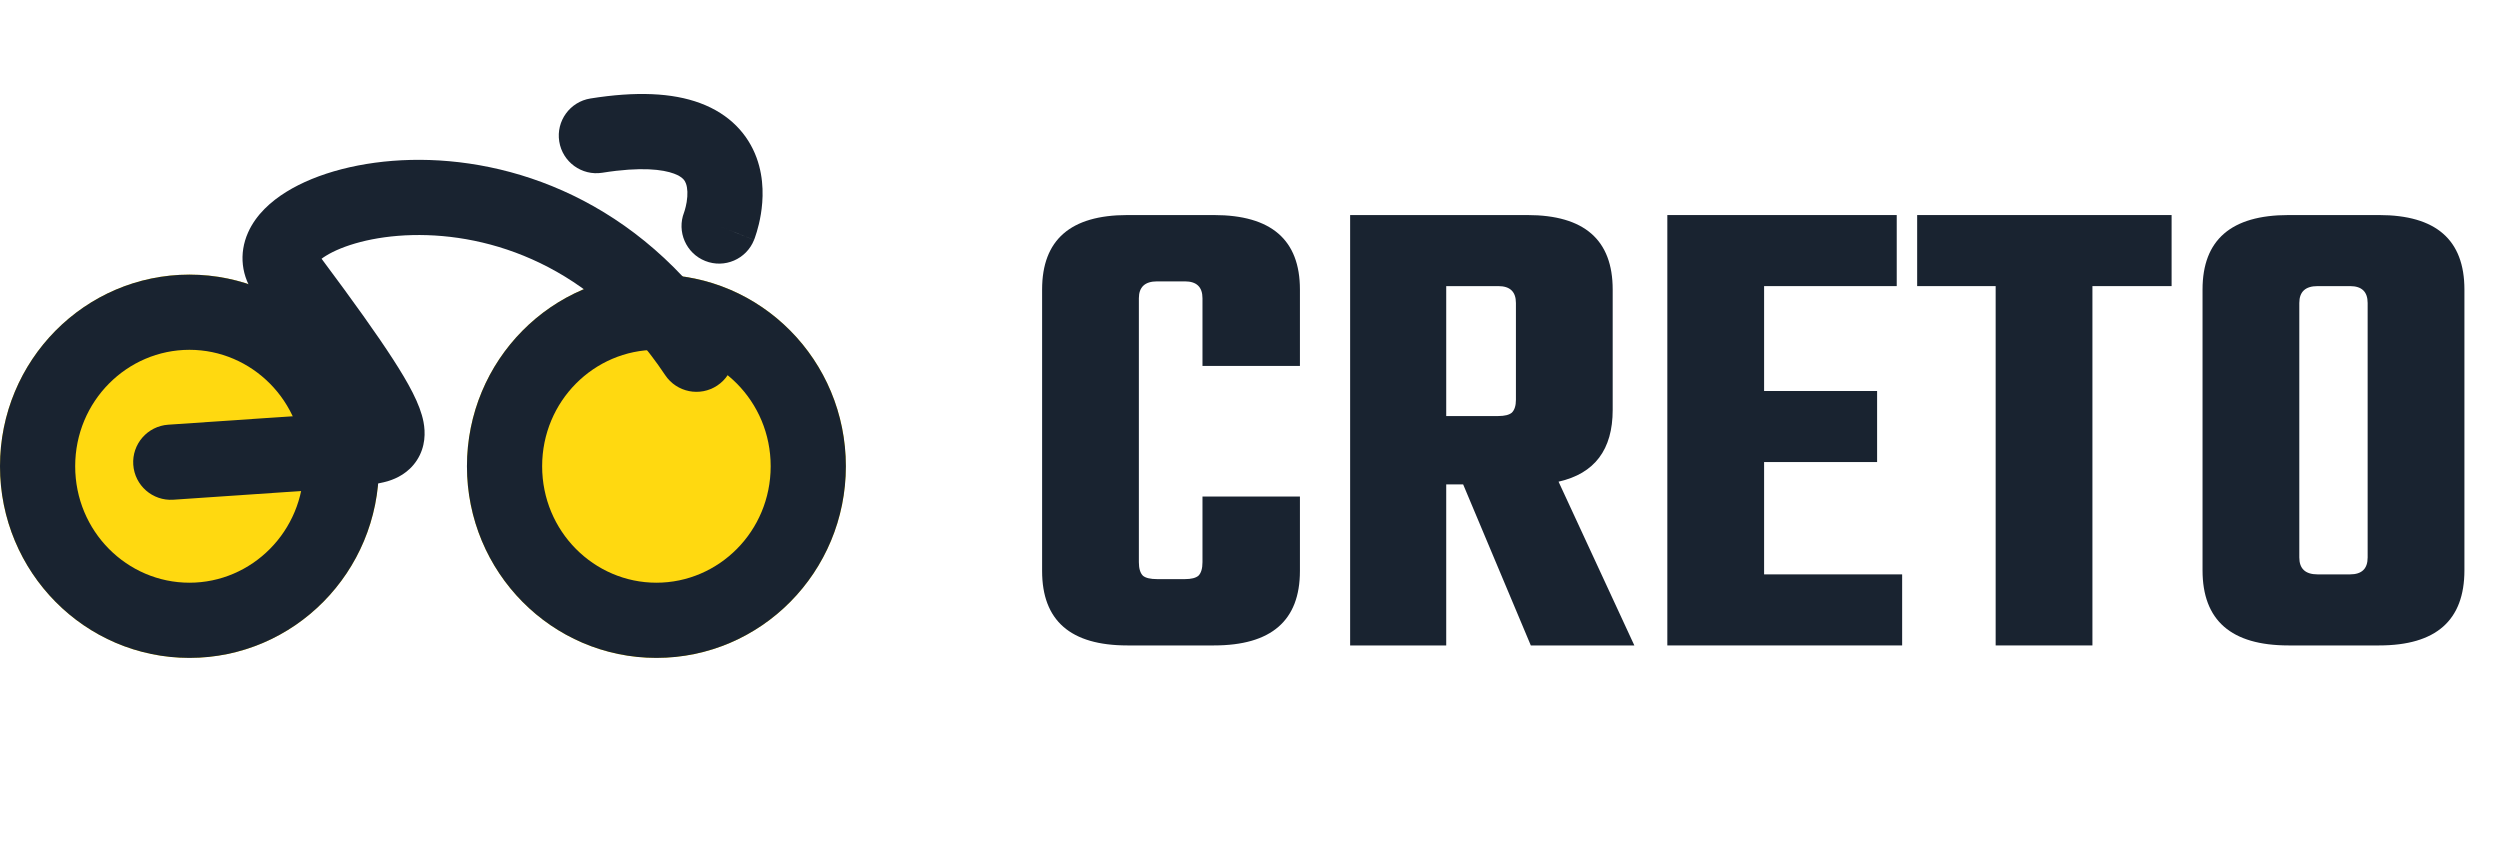
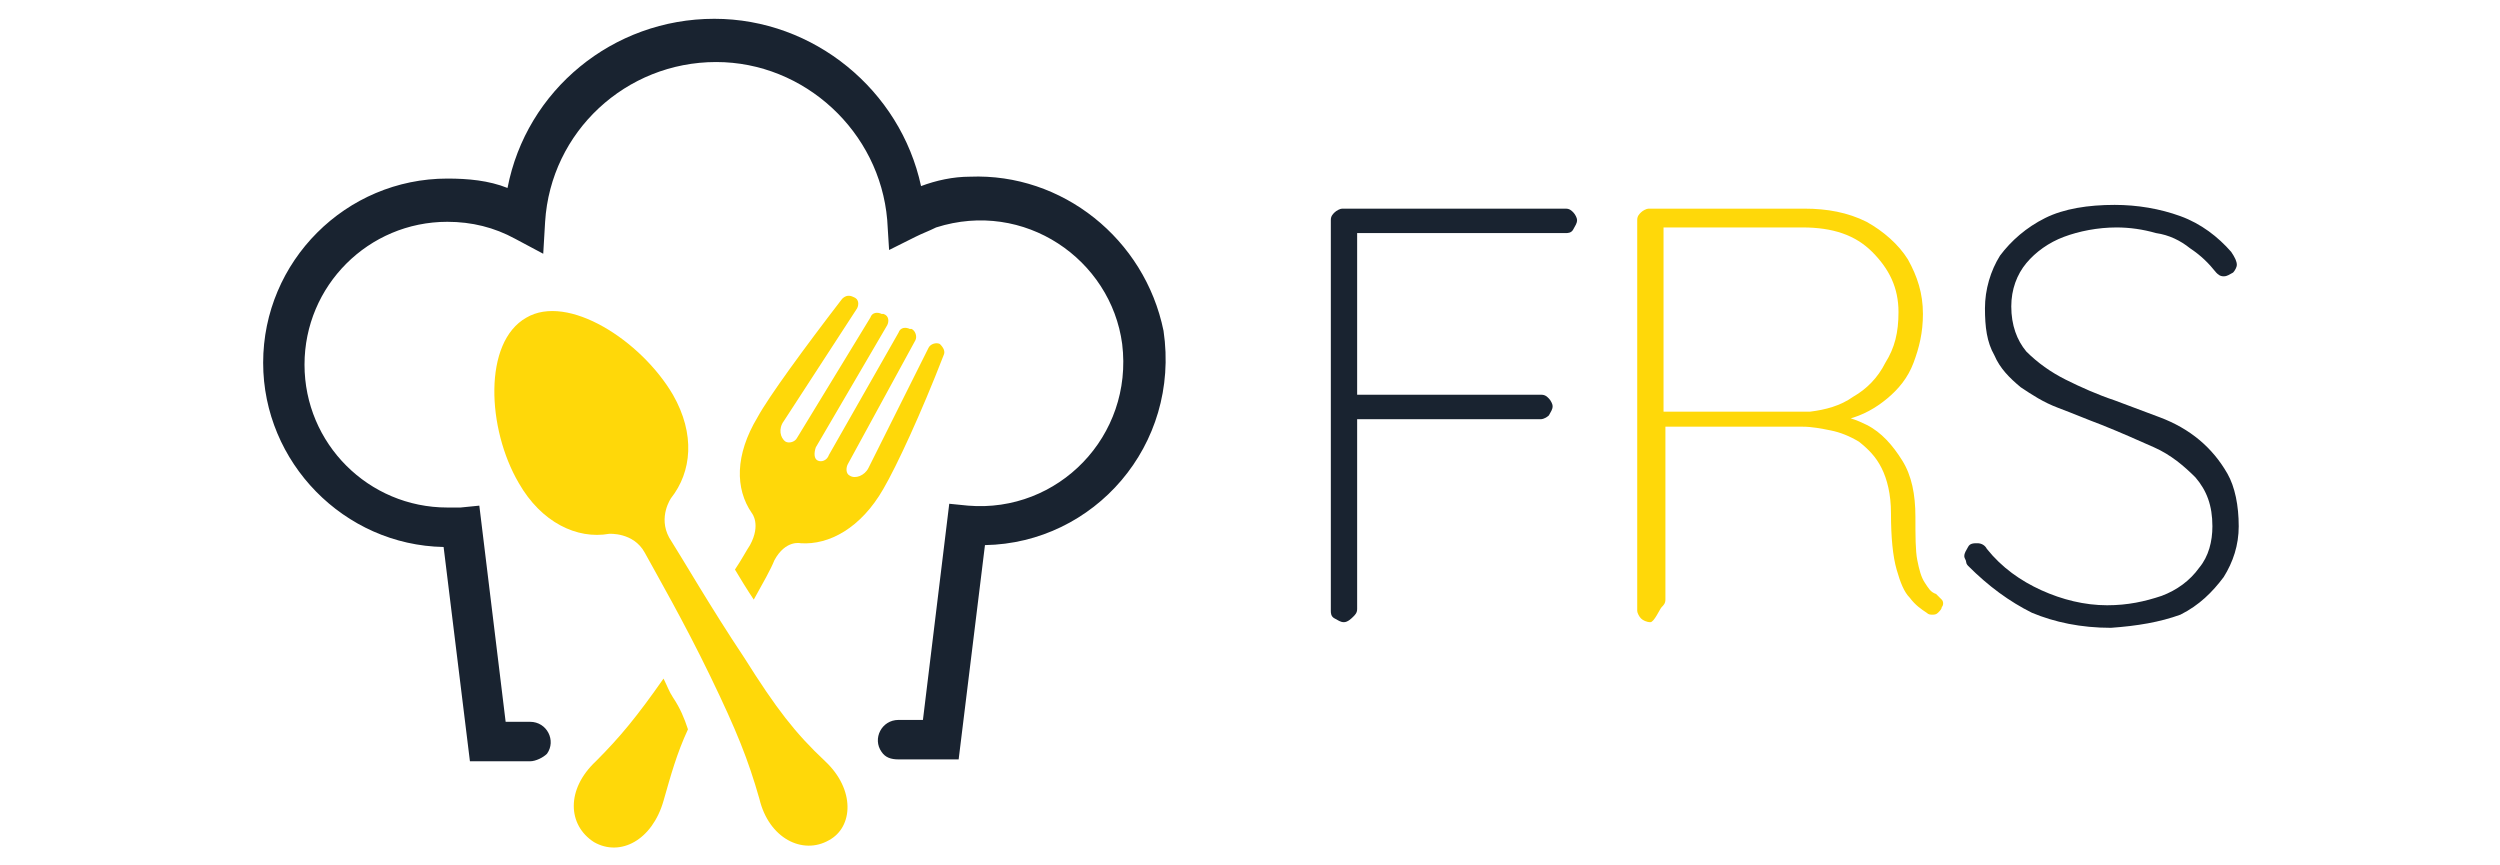
- <svg xmlns="http://www.w3.org/2000/svg" width="133" height="46" viewBox="0 0 133 46" fill="none">
-   <path d="M69.156 19.469H63.972V15.869C63.972 15.269 63.66 14.969 63.036 14.969H61.56C60.912 14.969 60.588 15.269 60.588 15.869V29.909C60.588 30.245 60.66 30.485 60.804 30.629C60.948 30.749 61.2 30.809 61.56 30.809H63.036C63.372 30.809 63.612 30.749 63.756 30.629C63.9 30.485 63.972 30.245 63.972 29.909V26.417H69.156V30.377C69.156 33.017 67.632 34.337 64.584 34.337H59.976C56.952 34.337 55.44 33.017 55.44 30.377V15.401C55.44 12.761 56.952 11.441 59.976 11.441H64.584C67.632 11.441 69.156 12.761 69.156 15.401V19.469Z" fill="#192330" />
-   <path d="M76.939 25.769V34.337H71.827V11.441H81.259C84.283 11.441 85.795 12.761 85.795 15.401V21.809C85.795 23.921 84.835 25.193 82.915 25.625L86.947 34.337H81.439L77.839 25.769H76.939ZM76.939 15.221V22.133H79.711C80.047 22.133 80.287 22.073 80.431 21.953C80.575 21.809 80.647 21.581 80.647 21.269V16.121C80.647 15.521 80.335 15.221 79.711 15.221H76.939Z" fill="#192330" />
-   <path d="M93.85 30.557H101.194V34.337H88.702V11.441H100.906V15.221H93.85V20.801H99.862V24.581H93.85V30.557Z" fill="#192330" />
-   <path d="M115.529 11.441V15.221H111.317V34.337H106.169V15.221H101.993V11.441H115.529Z" fill="#192330" />
-   <path d="M121.747 11.441H126.571C129.595 11.441 131.107 12.761 131.107 15.401V30.341C131.107 33.005 129.595 34.337 126.571 34.337H121.747C118.699 34.337 117.175 33.005 117.175 30.341V15.401C117.175 12.761 118.699 11.441 121.747 11.441ZM125.959 29.657V16.121C125.959 15.521 125.647 15.221 125.023 15.221H123.295C122.647 15.221 122.323 15.521 122.323 16.121V29.657C122.323 30.257 122.647 30.557 123.295 30.557H125.023C125.647 30.557 125.959 30.257 125.959 29.657Z" fill="#192330" />
-   <path d="M45 24.805C45 30.436 40.488 35 34.921 35C29.355 35 24.842 30.436 24.842 24.805C24.842 19.174 29.355 14.61 34.921 14.61C40.488 14.61 45 19.174 45 24.805Z" fill="#FFD910" />
-   <path fill-rule="evenodd" clip-rule="evenodd" d="M34.921 31C38.235 31 41 28.27 41 24.805C41 21.34 38.235 18.61 34.921 18.61C31.607 18.61 28.842 21.34 28.842 24.805C28.842 28.27 31.607 31 34.921 31ZM34.921 35C40.488 35 45 30.436 45 24.805C45 19.174 40.488 14.61 34.921 14.61C29.355 14.61 24.842 19.174 24.842 24.805C24.842 30.436 29.355 35 34.921 35Z" fill="#192330" />
-   <path d="M20.158 24.805C20.158 30.436 15.645 35 10.079 35C4.512 35 0 30.436 0 24.805C0 19.174 4.512 14.61 10.079 14.61C15.645 14.61 20.158 19.174 20.158 24.805Z" fill="#FFD910" />
-   <path fill-rule="evenodd" clip-rule="evenodd" d="M10.079 31C13.393 31 16.158 28.27 16.158 24.805C16.158 21.34 13.393 18.61 10.079 18.61C6.765 18.61 4 21.34 4 24.805C4 28.27 6.765 31 10.079 31ZM10.079 35C15.645 35 20.158 30.436 20.158 24.805C20.158 19.174 15.645 14.61 10.079 14.61C4.512 14.61 0 19.174 0 24.805C0 30.436 4.512 35 10.079 35Z" fill="#192330" />
-   <path fill-rule="evenodd" clip-rule="evenodd" d="M17.108 13.765C17.17 13.718 17.246 13.665 17.338 13.609C18.207 13.07 19.835 12.557 21.939 12.507C26.055 12.411 31.485 14.1 35.386 19.954C35.999 20.874 37.24 21.122 38.16 20.51C39.079 19.897 39.327 18.655 38.715 17.736C33.957 10.596 27.148 8.384 21.845 8.508C19.239 8.57 16.862 9.197 15.23 10.209C14.431 10.704 13.62 11.411 13.193 12.379C12.703 13.489 12.827 14.72 13.588 15.736C15.464 18.242 16.725 20.01 17.536 21.263C17.708 21.53 17.857 21.768 17.984 21.98L8.95 22.594C7.848 22.669 7.015 23.623 7.09 24.725C7.165 25.827 8.119 26.659 9.221 26.585L18.882 25.928L19.028 25.896C19.206 25.857 19.381 25.832 19.626 25.797C19.649 25.793 19.671 25.79 19.695 25.787L19.713 25.784C19.941 25.751 20.326 25.696 20.69 25.58C21.069 25.459 21.728 25.179 22.179 24.484C22.647 23.762 22.634 22.993 22.531 22.45C22.351 21.496 21.724 20.373 20.895 19.091C20.057 17.796 18.827 16.07 17.108 13.765Z" fill="#192330" />
-   <path fill-rule="evenodd" clip-rule="evenodd" d="M35.855 9.236C35.273 9.02 34.126 8.857 32.042 9.19C30.951 9.363 29.926 8.62 29.752 7.529C29.578 6.438 30.322 5.413 31.413 5.239C33.835 4.853 35.758 4.933 37.246 5.485C38.83 6.072 39.797 7.153 40.251 8.394C40.669 9.538 40.598 10.662 40.478 11.394C40.416 11.777 40.332 12.101 40.262 12.333C40.227 12.45 40.195 12.547 40.169 12.62C40.156 12.656 40.145 12.686 40.136 12.711L40.124 12.742L40.119 12.754L40.117 12.759L40.116 12.762C40.116 12.763 40.115 12.764 38.257 12.025L40.115 12.764C39.707 13.79 38.544 14.291 37.518 13.883C36.497 13.477 35.996 12.324 36.393 11.301C36.393 11.301 36.393 11.301 36.393 11.301C36.393 11.299 36.395 11.296 36.397 11.29C36.403 11.272 36.415 11.236 36.43 11.185C36.461 11.082 36.501 10.929 36.531 10.749C36.595 10.354 36.581 10.006 36.494 9.768C36.443 9.627 36.34 9.415 35.855 9.236ZM36.398 11.288C36.398 11.288 36.398 11.288 36.398 11.288C36.398 11.288 36.398 11.288 36.398 11.288L36.398 11.288Z" fill="#192330" />
+ <svg xmlns="http://www.w3.org/2000/svg" version="1.1" id="Layer_1" x="0px" y="0px" viewBox="0 0 133 46" style="enable-background:new 0 0 133 46;" xml:space="preserve">
+   <style type="text/css">
+ 	.st0{fill:#192330;}
+ 	.st1{fill:#FFD809;}
+ 	.st2{display:none;fill:#FFD809;}
+ </style>
+   <g>
+     <g>
+       <g>
+         <g>
+           <path class="st0" d="M71.5,33.1c-0.2,0-0.3-0.1-0.5-0.2s-0.2-0.3-0.2-0.4V11.7c0-0.2,0.1-0.3,0.2-0.4c0.1-0.1,0.3-0.2,0.4-0.2      h11.9c0.2,0,0.3,0.1,0.4,0.2s0.2,0.3,0.2,0.4c0,0.2-0.1,0.3-0.2,0.5s-0.3,0.2-0.4,0.2H72.1l0.1-0.1v9.1L72,21H82      c0.2,0,0.3,0.1,0.4,0.2c0.1,0.1,0.2,0.3,0.2,0.4c0,0.2-0.1,0.3-0.2,0.5c-0.1,0.1-0.3,0.2-0.4,0.2H72l0.2-0.3v10.4      c0,0.2-0.1,0.3-0.2,0.4S71.7,33.1,71.5,33.1z" />
+           <path class="st1" d="M87.8,33.1c-0.2,0-0.4-0.1-0.5-0.2s-0.2-0.3-0.2-0.4V11.7c0-0.2,0.1-0.3,0.2-0.4c0.1-0.1,0.3-0.2,0.4-0.2      h8.3c1.2,0,2.3,0.2,3.3,0.7c0.9,0.5,1.7,1.2,2.2,2c0.5,0.9,0.8,1.8,0.8,2.9c0,1-0.2,1.8-0.5,2.6c-0.3,0.8-0.8,1.4-1.4,1.9      c-0.6,0.5-1.3,0.9-2.1,1.1l-1.4-0.3c0.8,0,1.6,0.2,2.4,0.6c0.8,0.4,1.4,1.1,1.9,1.9c0.5,0.8,0.7,1.8,0.7,3c0,1,0,1.8,0.1,2.3      c0.1,0.5,0.2,0.9,0.4,1.2c0.2,0.3,0.3,0.5,0.6,0.6c0.1,0.1,0.2,0.2,0.3,0.3c0.1,0.1,0.1,0.3,0,0.4c0,0.1-0.1,0.2-0.2,0.3      c-0.1,0.1-0.2,0.1-0.3,0.1s-0.2,0-0.3-0.1c-0.3-0.2-0.6-0.4-0.9-0.8c-0.3-0.3-0.5-0.8-0.7-1.5c-0.2-0.7-0.3-1.7-0.3-3      c0-1-0.2-1.8-0.5-2.4s-0.7-1-1.2-1.4c-0.5-0.3-1-0.5-1.5-0.6c-0.5-0.1-1-0.2-1.5-0.2h-7.6l0.3-0.4v9.6c0,0.2-0.1,0.3-0.2,0.4      S88,33.1,87.8,33.1z M88.2,21.9h8.1c0.8-0.1,1.6-0.3,2.3-0.8c0.7-0.4,1.3-1,1.7-1.8c0.5-0.8,0.7-1.6,0.7-2.7      c0-1.3-0.5-2.3-1.4-3.2s-2.1-1.3-3.7-1.3h-7.6l0.2-0.2v10.2L88.2,21.9z" />
+           <path class="st0" d="M112.3,33.4c-1.6,0-3-0.3-4.2-0.8c-1.2-0.6-2.3-1.4-3.4-2.5c0,0-0.1-0.1-0.1-0.2s-0.1-0.2-0.1-0.3      c0-0.2,0.1-0.3,0.2-0.5c0.1-0.2,0.3-0.2,0.5-0.2c0.2,0,0.4,0.1,0.5,0.3c0.8,1,1.8,1.7,2.9,2.2c1.1,0.5,2.3,0.8,3.5,0.8      c1.1,0,2-0.2,2.9-0.5c0.8-0.3,1.5-0.8,2-1.5c0.5-0.6,0.7-1.4,0.7-2.2c0-1.1-0.3-1.9-0.9-2.6c-0.6-0.6-1.3-1.2-2.2-1.6      c-0.9-0.4-1.8-0.8-2.8-1.2c-0.8-0.3-1.5-0.6-2.3-0.9c-0.8-0.3-1.4-0.7-2-1.1c-0.6-0.5-1.1-1-1.4-1.7c-0.4-0.7-0.5-1.5-0.5-2.5      c0-1,0.3-2,0.8-2.8c0.6-0.8,1.4-1.5,2.4-2c1-0.5,2.3-0.7,3.7-0.7c1.2,0,2.4,0.2,3.5,0.6s2,1.1,2.7,1.9c0.2,0.3,0.3,0.5,0.3,0.7      c0,0.1-0.1,0.3-0.2,0.4c-0.2,0.1-0.3,0.2-0.5,0.2c-0.2,0-0.3-0.1-0.4-0.2c-0.4-0.5-0.8-0.9-1.4-1.3c-0.5-0.4-1.1-0.7-1.8-0.8      c-0.7-0.2-1.4-0.3-2.1-0.3c-1,0-2,0.2-2.8,0.5c-0.8,0.3-1.5,0.8-2,1.4c-0.5,0.6-0.8,1.4-0.8,2.3c0,1,0.3,1.8,0.8,2.4      c0.6,0.6,1.3,1.1,2.1,1.5s1.7,0.8,2.6,1.1c0.8,0.3,1.6,0.6,2.4,0.9c0.8,0.3,1.5,0.7,2.1,1.2s1.1,1.1,1.5,1.8      c0.4,0.7,0.6,1.7,0.6,2.8c0,1-0.3,1.9-0.8,2.7c-0.6,0.8-1.3,1.5-2.3,2C114.9,33.1,113.7,33.3,112.3,33.4z" />
+         </g>
+       </g>
+     </g>
+     <g>
+       <g>
+         <g>
+           <g>
+             <path class="st1" d="M40,27.3c0,0,0.5,0.6-0.1,1.7c-0.2,0.3-0.4,0.7-0.8,1.3c0.3,0.5,0.6,1,1,1.6c0.5-0.9,0.9-1.6,1.1-2.1       c0.6-1.1,1.4-0.9,1.4-0.9l0,0c1.5,0.1,3.2-0.8,4.4-2.9c0.7-1.2,2-4,3.2-7.1c0.1-0.2,0-0.4-0.2-0.6h0c-0.2-0.1-0.5,0-0.6,0.2       l-3.2,6.4c-0.2,0.4-0.7,0.6-1,0.4c-0.2-0.1-0.2-0.4-0.1-0.6l3.6-6.6c0.1-0.2,0-0.5-0.2-0.6l-0.1,0c-0.2-0.1-0.5-0.1-0.6,0.2       l-3.7,6.5c-0.1,0.3-0.4,0.4-0.6,0.3l0,0l0,0c-0.2-0.1-0.2-0.4-0.1-0.7l3.8-6.5c0.1-0.2,0.1-0.5-0.2-0.6l-0.1,0       c-0.2-0.1-0.5-0.1-0.6,0.2l-3.9,6.4c-0.1,0.2-0.4,0.3-0.6,0.2c-0.3-0.2-0.4-0.7-0.1-1.1l3.9-6c0.1-0.2,0.1-0.5-0.2-0.6l0,0       c-0.2-0.1-0.4-0.1-0.6,0.1c-2,2.6-3.9,5.2-4.5,6.3C39.1,24.2,39.1,26,40,27.3L40,27.3z" />
+             <path class="st1" d="M35.8,37.1c-0.2-0.3-0.3-0.6-0.5-1c-1.4,2-2.3,3.1-3.6,4.4c-1.6,1.5-1.5,3.4-0.1,4.3       c1.4,0.8,3.1-0.1,3.7-2.2c0.4-1.4,0.7-2.5,1.3-3.8C36.4,38.2,36.2,37.7,35.8,37.1z" />
+           </g>
+           <path class="st1" d="M43.9,40.5c-1.6-1.5-2.6-2.8-4.3-5.5c-1.8-2.7-3.3-5.3-4-6.4c-0.6-1.1,0.1-2.1,0.1-2.1l0,0      c1.1-1.4,1.3-3.4,0.1-5.5c-1.7-2.9-5.6-5.4-7.8-4.1c-2.3,1.3-2.1,5.9-0.4,8.8c1.2,2.1,3.1,3,4.8,2.7l0,0c0,0,1.3-0.1,1.9,1      c0.6,1.1,2.1,3.7,3.5,6.6c1.4,2.9,2,4.4,2.6,6.5c0.5,2.1,2.3,3,3.7,2.2C45.4,44,45.5,42,43.9,40.5z" />
+         </g>
+       </g>
+       <path class="st0" d="M51.6,9.4c-0.9,0-1.8,0.2-2.6,0.5c-1.1-5.1-5.7-8.9-11-8.9c-5.4,0-10,3.8-11,9c-1-0.4-2.1-0.5-3.2-0.5    c-5.4,0-9.8,4.4-9.8,9.8c0,5.3,4.3,9.7,9.6,9.8l1.4,11.4h3.2c0.3,0,0.7-0.2,0.9-0.4c0,0,0,0,0,0c0.5-0.7,0-1.7-0.9-1.7h-1.3    l-1.4-11.5l-1,0.1c-0.2,0-0.5,0-0.7,0c-4.2,0-7.6-3.4-7.6-7.6c0-4.2,3.4-7.6,7.6-7.6c1.3,0,2.5,0.3,3.6,0.9l1.5,0.8l0.1-1.7    c0.3-4.8,4.3-8.5,9.1-8.5c4.7,0,8.7,3.7,9.1,8.4l0.1,1.6l1.4-0.7c0.4-0.2,0.7-0.3,1.1-0.5c4.7-1.5,9.3,1.7,9.9,6.2    c0.6,4.9-3.4,9-8.2,8.6l-1-0.1l-1.4,11.5h-1.3c-0.9,0-1.4,1-0.9,1.7c0,0,0,0,0,0c0.2,0.3,0.5,0.4,0.9,0.4h3.2l1.4-11.4    c5.8-0.1,10.4-5.3,9.5-11.4C60.9,12.7,56.5,9.2,51.6,9.4z" />
+     </g>
+   </g>
+   <rect x="73.4" y="22.8" class="st2" width="1" height="1" />
+   <rect x="95.1" y="22.6" class="st2" width="1" height="1" />
</svg>
